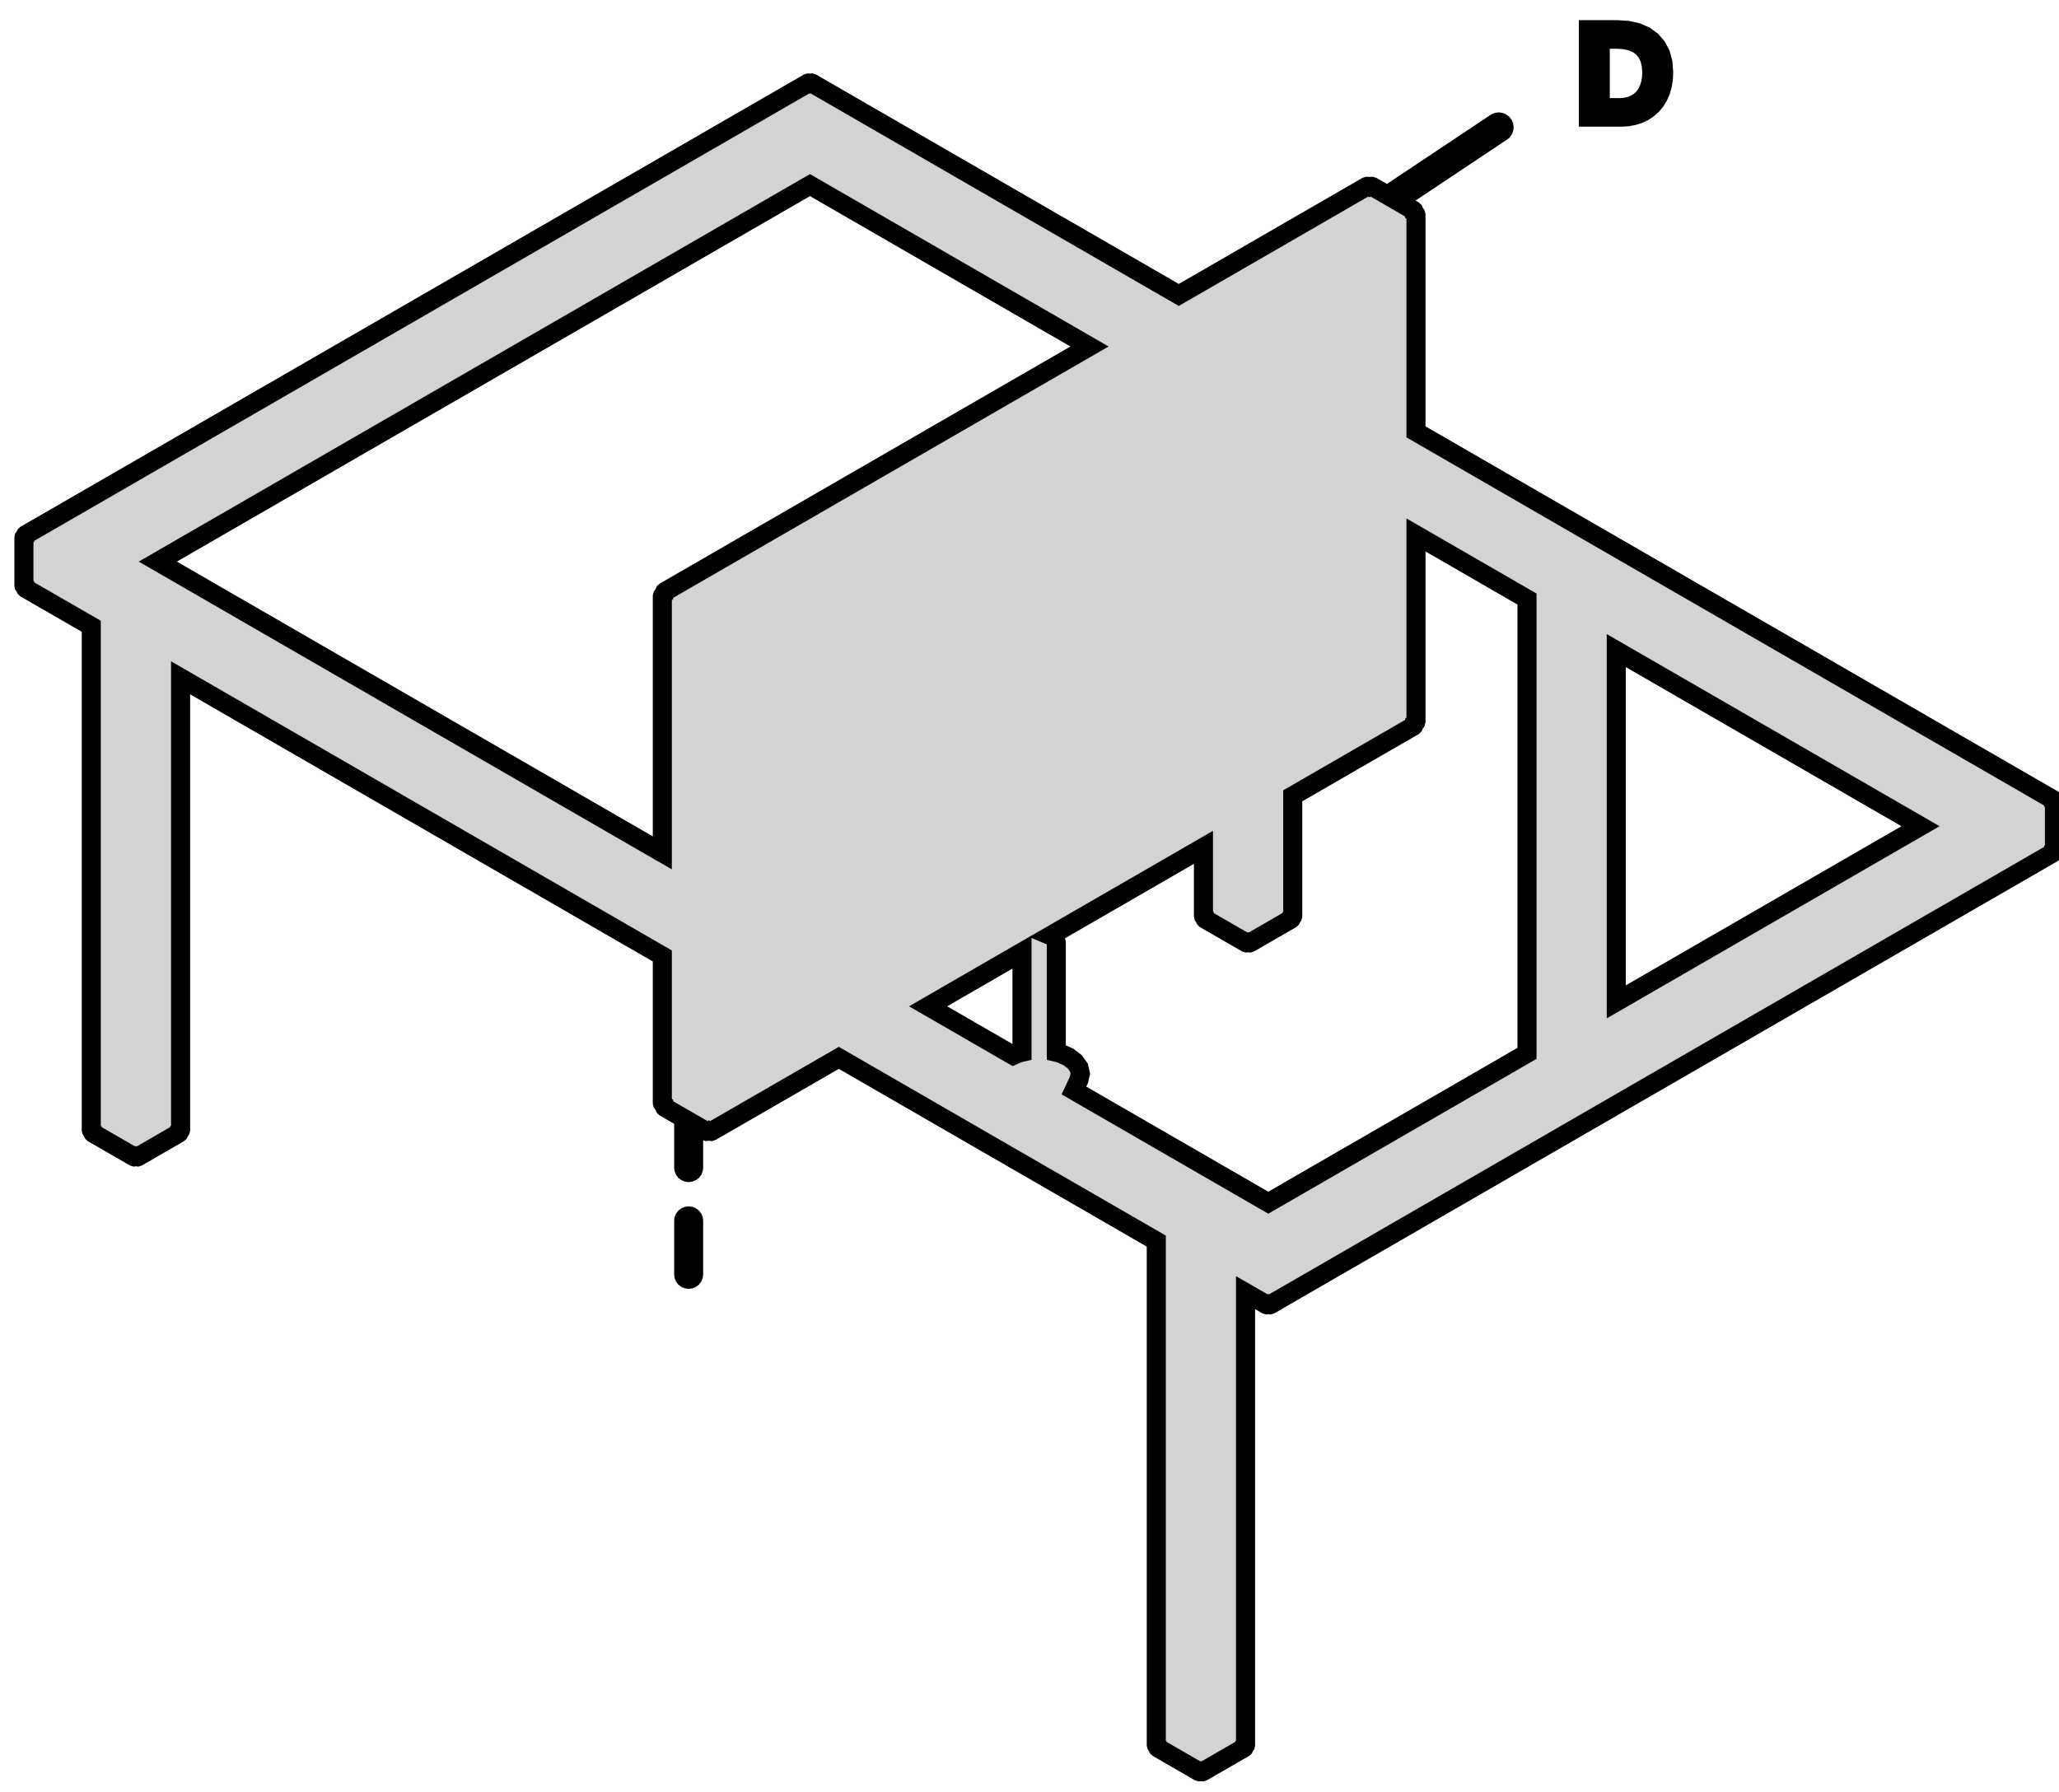
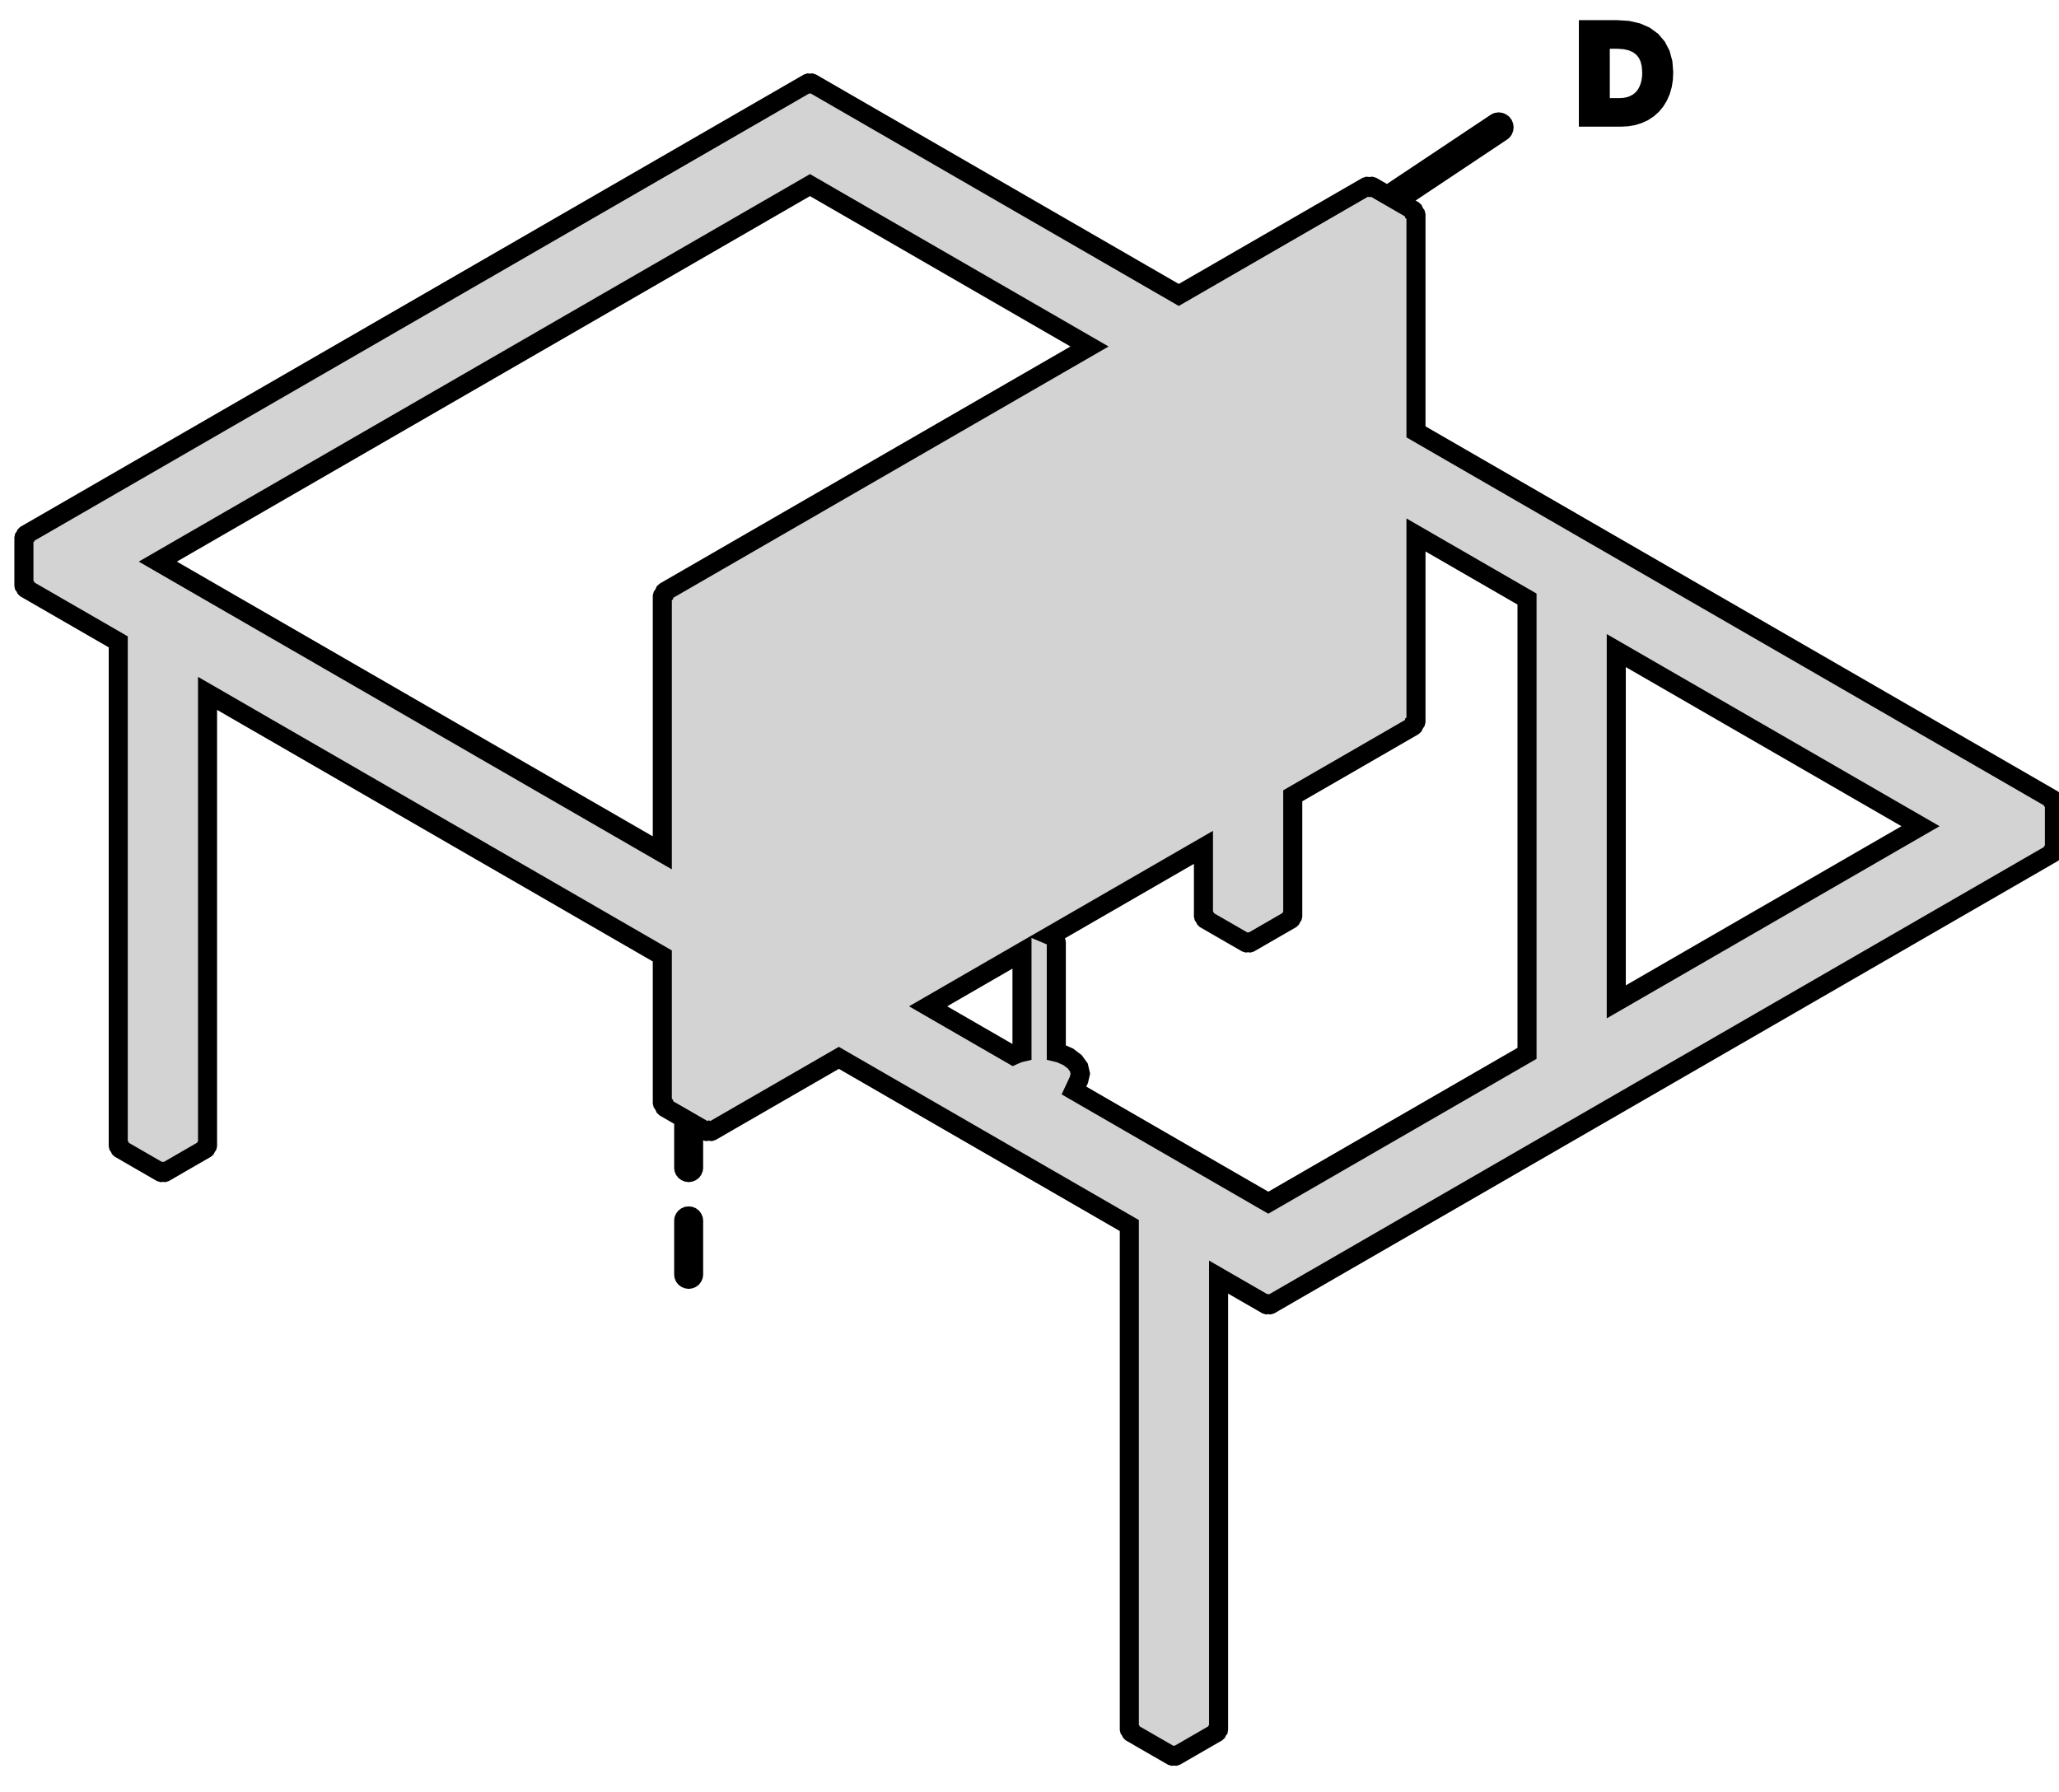
<svg xmlns="http://www.w3.org/2000/svg" width="54mm" height="47mm" viewBox="-17 -38 54 47" version="1.1">
-   <path d=" M 25.677,-34.937 L 25.828,-34.963 L 25.97,-35.008 L 26.102,-35.069 L 26.222,-35.148 L 26.327,-35.242  L 26.418,-35.352 L 26.494,-35.477 L 26.555,-35.616 L 26.598,-35.765 L 26.624,-35.926 L 26.632,-36.098  L 26.613,-36.352 L 26.553,-36.575 L 26.454,-36.767 L 26.316,-36.929 L 26.141,-37.057 L 25.933,-37.148  L 25.691,-37.203 L 25.417,-37.221 L 24.658,-37.221 L 24.658,-34.928 L 25.516,-34.928 z M 24.969,-35.177 L 24.969,-36.972 L 25.41,-36.972 L 25.619,-36.958 L 25.801,-36.916 L 25.957,-36.846  L 26.086,-36.748 L 26.189,-36.624 L 26.262,-36.474 L 26.305,-36.299 L 26.32,-36.098 L 26.314,-35.961  L 26.294,-35.834 L 26.262,-35.715 L 26.217,-35.607 L 26.161,-35.508 L 26.093,-35.423 L 26.014,-35.349  L 25.924,-35.288 L 25.824,-35.239 L 25.717,-35.205 L 25.602,-35.184 L 25.48,-35.177 z M 14.551,8.464 L 15.611,7.852 L 15.624,7.841 L 15.632,7.823 L 15.634,7.802 L 15.652,7.788  L 15.663,7.773 L 15.666,7.757 L 15.666,-4.096 L 16.209,-3.783 L 16.225,-3.778 L 16.243,-3.78  L 16.263,-3.789 L 16.284,-3.78 L 16.302,-3.778 L 16.319,-3.783 L 36.825,-15.622 L 36.837,-15.634  L 36.845,-15.651 L 36.847,-15.673 L 36.865,-15.686 L 36.876,-15.701 L 36.88,-15.717 L 36.88,-16.942  L 36.876,-16.959 L 36.865,-16.974 L 36.847,-16.987 L 36.845,-17.009 L 36.837,-17.026 L 36.825,-17.038  L 20.136,-26.673 L 20.136,-32.354 L 20.13,-32.378 L 20.114,-32.4 L 20.089,-32.419 L 20.085,-32.451  L 20.074,-32.476 L 20.056,-32.492 L 19.653,-32.725 L 22.375,-34.54 L 22.404,-34.562 L 22.426,-34.591  L 22.44,-34.625 L 22.445,-34.661 L 22.44,-34.697 L 22.426,-34.731 L 22.404,-34.76 L 22.375,-34.782  L 22.341,-34.796 L 22.305,-34.801 L 22.268,-34.796 L 22.235,-34.782 L 19.383,-32.881 L 18.995,-33.105  L 18.972,-33.112 L 18.944,-33.109 L 18.915,-33.097 L 18.886,-33.109 L 18.858,-33.112 L 18.835,-33.105  L 13.915,-30.264 L 4.298,-35.817 L 4.282,-35.822 L 4.263,-35.82 L 4.243,-35.812 L 4.223,-35.82  L 4.204,-35.822 L 4.188,-35.817 L -16.319,-23.978 L -16.331,-23.966 L -16.339,-23.949 L -16.341,-23.927  L -16.359,-23.914 L -16.37,-23.899 L -16.373,-23.883 L -16.373,-22.658 L -16.37,-22.641 L -16.359,-22.626  L -16.341,-22.613 L -16.339,-22.591 L -16.331,-22.574 L -16.319,-22.562 L -14.606,-21.574 L -14.606,-8.369  L -14.602,-8.353 L -14.591,-8.337 L -14.573,-8.324 L -14.571,-8.302 L -14.563,-8.285 L -14.551,-8.274  L -13.49,-7.661 L -13.474,-7.656 L -13.455,-7.658 L -13.435,-7.667 L -13.415,-7.658 L -13.396,-7.656  L -13.38,-7.661 L -12.319,-8.274 L -12.307,-8.285 L -12.299,-8.302 L -12.297,-8.324 L -12.279,-8.337  L -12.268,-8.353 L -12.264,-8.369 L -12.264,-20.222 L 0.37,-12.927 L 0.37,-9.084 L 0.376,-9.06  L 0.392,-9.037 L 0.417,-9.018 L 0.421,-8.987 L 0.432,-8.962 L 0.45,-8.945 L 0.931,-8.668  L 0.931,-7.377 L 0.935,-7.344 L 0.948,-7.312 L 0.969,-7.285 L 0.996,-7.265 L 1.027,-7.252  L 1.061,-7.247 L 1.094,-7.252 L 1.126,-7.265 L 1.153,-7.285 L 1.173,-7.312 L 1.186,-7.344  L 1.191,-7.377 L 1.191,-8.518 L 1.511,-8.333 L 1.534,-8.325 L 1.562,-8.328 L 1.591,-8.341  L 1.62,-8.328 L 1.648,-8.325 L 1.671,-8.333 L 5,-10.254 L 13.325,-5.448 L 13.325,7.757  L 13.329,7.773 L 13.34,7.788 L 13.357,7.802 L 13.36,7.823 L 13.368,7.841 L 13.38,7.852  L 14.441,8.464 L 14.457,8.469 L 14.476,8.467 L 14.496,8.459 L 14.516,8.467 L 14.535,8.469  z M -12.861,-23.27 L 4.243,-33.145 L 11.574,-28.912 L 0.45,-22.49 L 0.432,-22.474 L 0.421,-22.448  L 0.417,-22.417 L 0.392,-22.398 L 0.376,-22.375 L 0.37,-22.352 L 0.37,-15.631 z M 11.166,-9.398 L 11.296,-9.677 L 11.333,-9.839 L 11.296,-10 L 11.188,-10.15 L 11.017,-10.28  L 10.793,-10.379 L 10.703,-10.4 L 10.703,-13.268 L 10.688,-13.335 L 10.643,-13.398 L 10.571,-13.452  L 10.552,-13.46 L 14.562,-15.775 L 14.562,-13.982 L 14.566,-13.966 L 14.577,-13.951 L 14.595,-13.938  L 14.597,-13.916 L 14.605,-13.899 L 14.617,-13.887 L 15.678,-13.275 L 15.694,-13.27 L 15.713,-13.272  L 15.733,-13.28 L 15.753,-13.272 L 15.772,-13.27 L 15.788,-13.275 L 16.849,-13.887 L 16.861,-13.899  L 16.869,-13.916 L 16.872,-13.938 L 16.889,-13.951 L 16.9,-13.966 L 16.904,-13.982 L 16.904,-17.127  L 20.056,-18.947 L 20.074,-18.964 L 20.085,-18.989 L 20.089,-19.02 L 20.114,-19.039 L 20.13,-19.062  L 20.136,-19.086 L 20.136,-23.969 L 23.048,-22.288 L 23.048,-10.372 L 16.263,-6.455 z M 25.389,-20.936 L 33.368,-16.33 L 25.389,-11.723 z M 7.341,-11.606 L 9.803,-13.028 L 9.803,-10.4 L 9.713,-10.379 L 9.574,-10.317 z M 1.094,-4.452 L 1.126,-4.465 L 1.153,-4.485 L 1.173,-4.512 L 1.186,-4.544 L 1.191,-4.577  L 1.191,-5.977 L 1.186,-6.011 L 1.173,-6.042 L 1.153,-6.069 L 1.126,-6.09 L 1.094,-6.103  L 1.061,-6.107 L 1.027,-6.103 L 0.996,-6.09 L 0.969,-6.069 L 0.948,-6.042 L 0.935,-6.011  L 0.931,-5.977 L 0.931,-4.577 L 0.935,-4.544 L 0.948,-4.512 L 0.969,-4.485 L 0.996,-4.465  L 1.027,-4.452 L 1.061,-4.447 z " stroke="black" fill="lightgray" stroke-width="0.5" />
+   <path d=" M 25.677,-34.937 L 25.828,-34.963 L 25.97,-35.008 L 26.102,-35.069 L 26.222,-35.148 L 26.327,-35.242  L 26.418,-35.352 L 26.494,-35.477 L 26.555,-35.616 L 26.598,-35.765 L 26.624,-35.926 L 26.632,-36.098  L 26.613,-36.352 L 26.553,-36.575 L 26.454,-36.767 L 26.316,-36.929 L 26.141,-37.057 L 25.933,-37.148  L 25.691,-37.203 L 25.417,-37.221 L 24.658,-37.221 L 24.658,-34.928 L 25.516,-34.928 z M 24.969,-35.177 L 24.969,-36.972 L 25.41,-36.972 L 25.619,-36.958 L 25.801,-36.916 L 25.957,-36.846  L 26.086,-36.748 L 26.189,-36.624 L 26.262,-36.474 L 26.305,-36.299 L 26.32,-36.098 L 26.314,-35.961  L 26.294,-35.834 L 26.262,-35.715 L 26.217,-35.607 L 26.161,-35.508 L 26.093,-35.423 L 26.014,-35.349  L 25.924,-35.288 L 25.824,-35.239 L 25.717,-35.205 L 25.602,-35.184 L 25.48,-35.177 z M 13.844,8.056 L 14.904,7.444 L 14.917,7.432 L 14.924,7.415 L 14.927,7.393 L 14.944,7.38  L 14.956,7.365 L 14.959,7.348 L 14.959,-4.504 L 16.209,-3.783 L 16.225,-3.778 L 16.243,-3.78  L 16.263,-3.789 L 16.284,-3.78 L 16.302,-3.778 L 16.319,-3.783 L 36.825,-15.622 L 36.837,-15.634  L 36.845,-15.651 L 36.847,-15.673 L 36.865,-15.686 L 36.876,-15.701 L 36.88,-15.717 L 36.88,-16.942  L 36.876,-16.959 L 36.865,-16.974 L 36.847,-16.987 L 36.845,-17.009 L 36.837,-17.026 L 36.825,-17.038  L 20.136,-26.673 L 20.136,-32.354 L 20.13,-32.378 L 20.114,-32.4 L 20.089,-32.419 L 20.085,-32.451  L 20.074,-32.476 L 20.056,-32.492 L 19.653,-32.725 L 22.375,-34.54 L 22.404,-34.562 L 22.426,-34.591  L 22.44,-34.625 L 22.445,-34.661 L 22.44,-34.697 L 22.426,-34.731 L 22.404,-34.76 L 22.375,-34.782  L 22.341,-34.796 L 22.305,-34.801 L 22.268,-34.796 L 22.235,-34.782 L 19.383,-32.881 L 18.995,-33.105  L 18.972,-33.112 L 18.944,-33.109 L 18.915,-33.097 L 18.886,-33.109 L 18.858,-33.112 L 18.835,-33.105  L 13.915,-30.264 L 4.298,-35.817 L 4.282,-35.822 L 4.263,-35.82 L 4.243,-35.812 L 4.223,-35.82  L 4.204,-35.822 L 4.188,-35.817 L -16.319,-23.978 L -16.331,-23.966 L -16.339,-23.949 L -16.341,-23.927  L -16.359,-23.914 L -16.37,-23.899 L -16.373,-23.883 L -16.373,-22.658 L -16.37,-22.641 L -16.359,-22.626  L -16.341,-22.613 L -16.339,-22.591 L -16.331,-22.574 L -16.319,-22.562 L -13.899,-21.165 L -13.899,-7.961  L -13.895,-7.944 L -13.884,-7.929 L -13.866,-7.916 L -13.864,-7.894 L -13.856,-7.877 L -13.844,-7.866  L -12.783,-7.253 L -12.767,-7.248 L -12.748,-7.25 L -12.728,-7.259 L -12.708,-7.25 L -12.689,-7.248  L -12.673,-7.253 L -11.612,-7.866 L -11.6,-7.877 L -11.592,-7.894 L -11.589,-7.916 L -11.572,-7.929  L -11.561,-7.944 L -11.557,-7.961 L -11.557,-19.814 L 0.37,-12.927 L 0.37,-9.084 L 0.376,-9.06  L 0.392,-9.037 L 0.417,-9.018 L 0.421,-8.987 L 0.432,-8.962 L 0.45,-8.945 L 0.931,-8.668  L 0.931,-7.377 L 0.935,-7.344 L 0.948,-7.312 L 0.969,-7.285 L 0.996,-7.265 L 1.027,-7.252  L 1.061,-7.247 L 1.094,-7.252 L 1.126,-7.265 L 1.153,-7.285 L 1.173,-7.312 L 1.186,-7.344  L 1.191,-7.377 L 1.191,-8.518 L 1.511,-8.333 L 1.534,-8.325 L 1.562,-8.328 L 1.591,-8.341  L 1.62,-8.328 L 1.648,-8.325 L 1.671,-8.333 L 5,-10.254 L 12.618,-5.856 L 12.618,7.348  L 12.622,7.365 L 12.633,7.38 L 12.65,7.393 L 12.653,7.415 L 12.661,7.432 L 12.673,7.444  L 13.734,8.056 L 13.75,8.061 L 13.768,8.059 L 13.789,8.051 L 13.809,8.059 L 13.828,8.061  z M -12.861,-23.27 L 4.243,-33.145 L 11.574,-28.912 L 0.45,-22.49 L 0.432,-22.474 L 0.421,-22.448  L 0.417,-22.417 L 0.392,-22.398 L 0.376,-22.375 L 0.37,-22.352 L 0.37,-15.631 z M 11.166,-9.398 L 11.296,-9.677 L 11.333,-9.839 L 11.296,-10 L 11.188,-10.15 L 11.017,-10.28  L 10.793,-10.379 L 10.703,-10.4 L 10.703,-13.268 L 10.688,-13.335 L 10.643,-13.398 L 10.571,-13.452  L 10.552,-13.46 L 14.562,-15.775 L 14.562,-13.982 L 14.566,-13.966 L 14.577,-13.951 L 14.595,-13.938  L 14.597,-13.916 L 14.605,-13.899 L 14.617,-13.887 L 15.678,-13.275 L 15.694,-13.27 L 15.713,-13.272  L 15.733,-13.28 L 15.753,-13.272 L 15.772,-13.27 L 15.788,-13.275 L 16.849,-13.887 L 16.861,-13.899  L 16.869,-13.916 L 16.872,-13.938 L 16.889,-13.951 L 16.9,-13.966 L 16.904,-13.982 L 16.904,-17.127  L 20.056,-18.947 L 20.074,-18.964 L 20.085,-18.989 L 20.089,-19.02 L 20.114,-19.039 L 20.13,-19.062  L 20.136,-19.086 L 20.136,-23.969 L 23.048,-22.288 L 23.048,-10.372 L 16.263,-6.455 z M 25.389,-20.936 L 33.368,-16.33 L 25.389,-11.723 z M 7.341,-11.606 L 9.803,-13.028 L 9.803,-10.4 L 9.713,-10.379 L 9.574,-10.317 z M 1.094,-4.452 L 1.126,-4.465 L 1.153,-4.485 L 1.173,-4.512 L 1.186,-4.544 L 1.191,-4.577  L 1.191,-5.977 L 1.186,-6.011 L 1.173,-6.042 L 1.153,-6.069 L 1.126,-6.09 L 1.094,-6.103  L 1.061,-6.107 L 1.027,-6.103 L 0.996,-6.09 L 0.969,-6.069 L 0.948,-6.042 L 0.935,-6.011  L 0.931,-5.977 L 0.931,-4.577 L 0.935,-4.544 L 0.948,-4.512 L 0.969,-4.485 L 0.996,-4.465  L 1.027,-4.452 L 1.061,-4.447 z " stroke="black" fill="lightgray" stroke-width="0.5" />
</svg>
